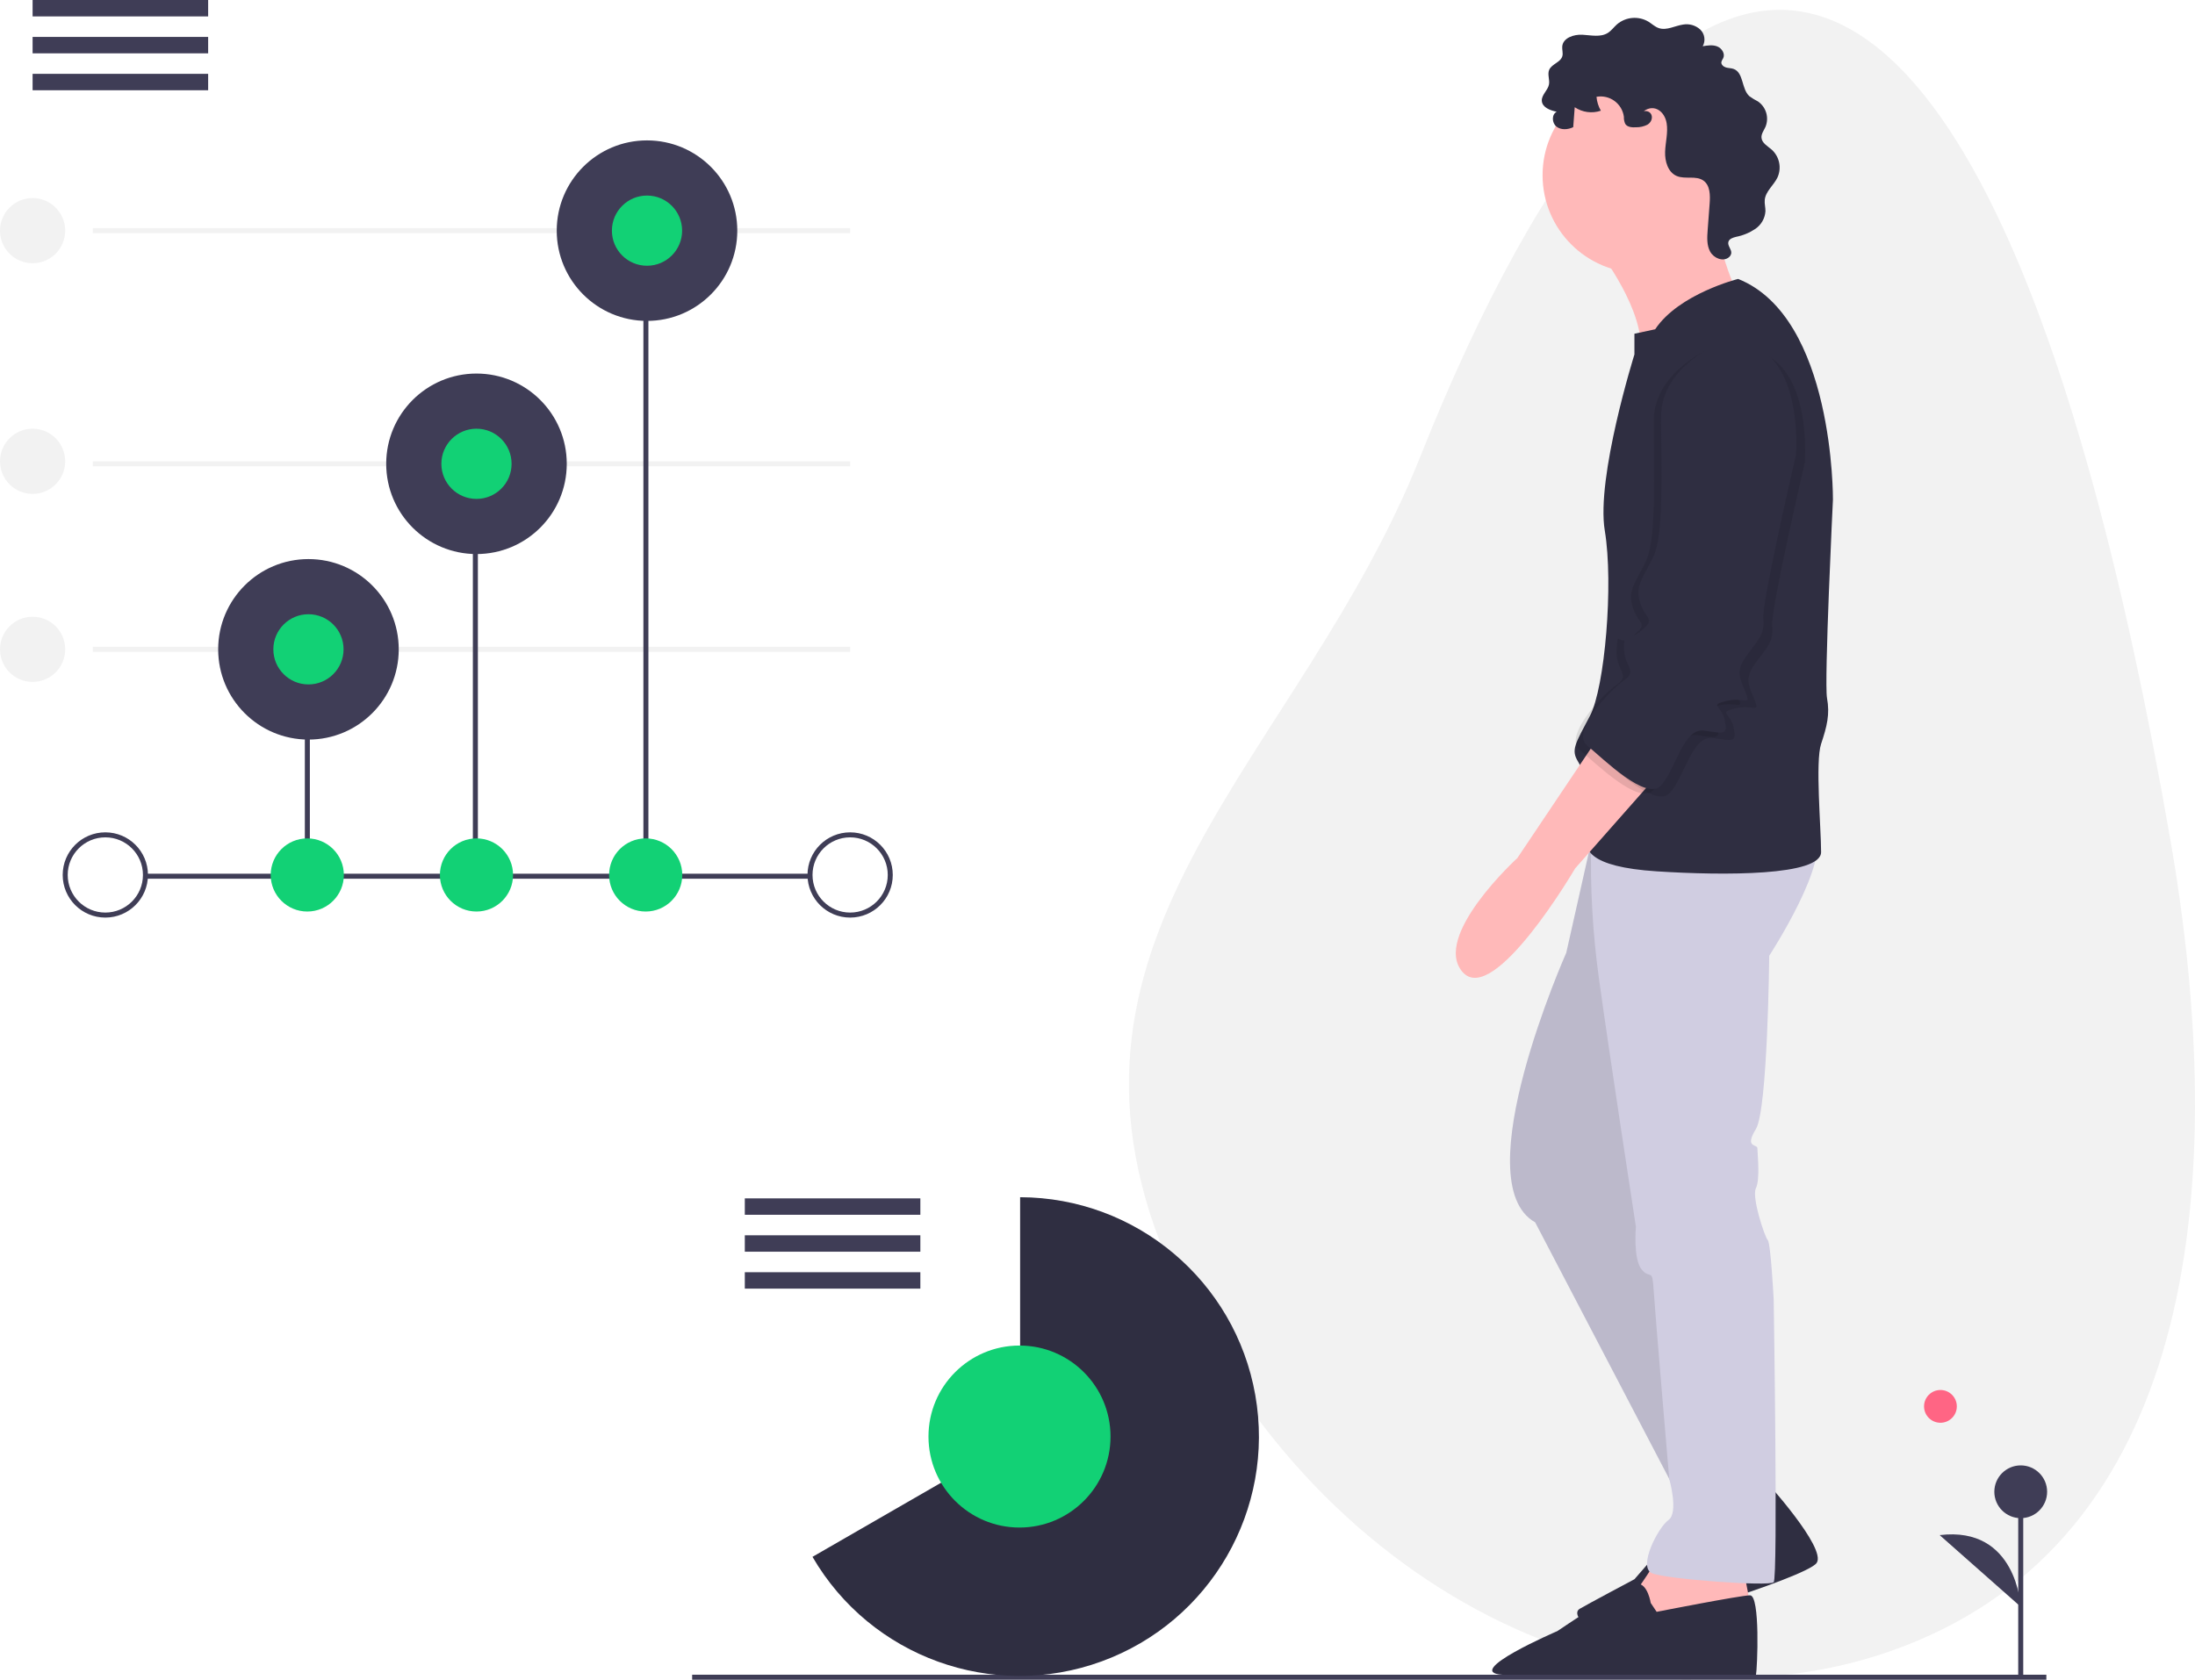
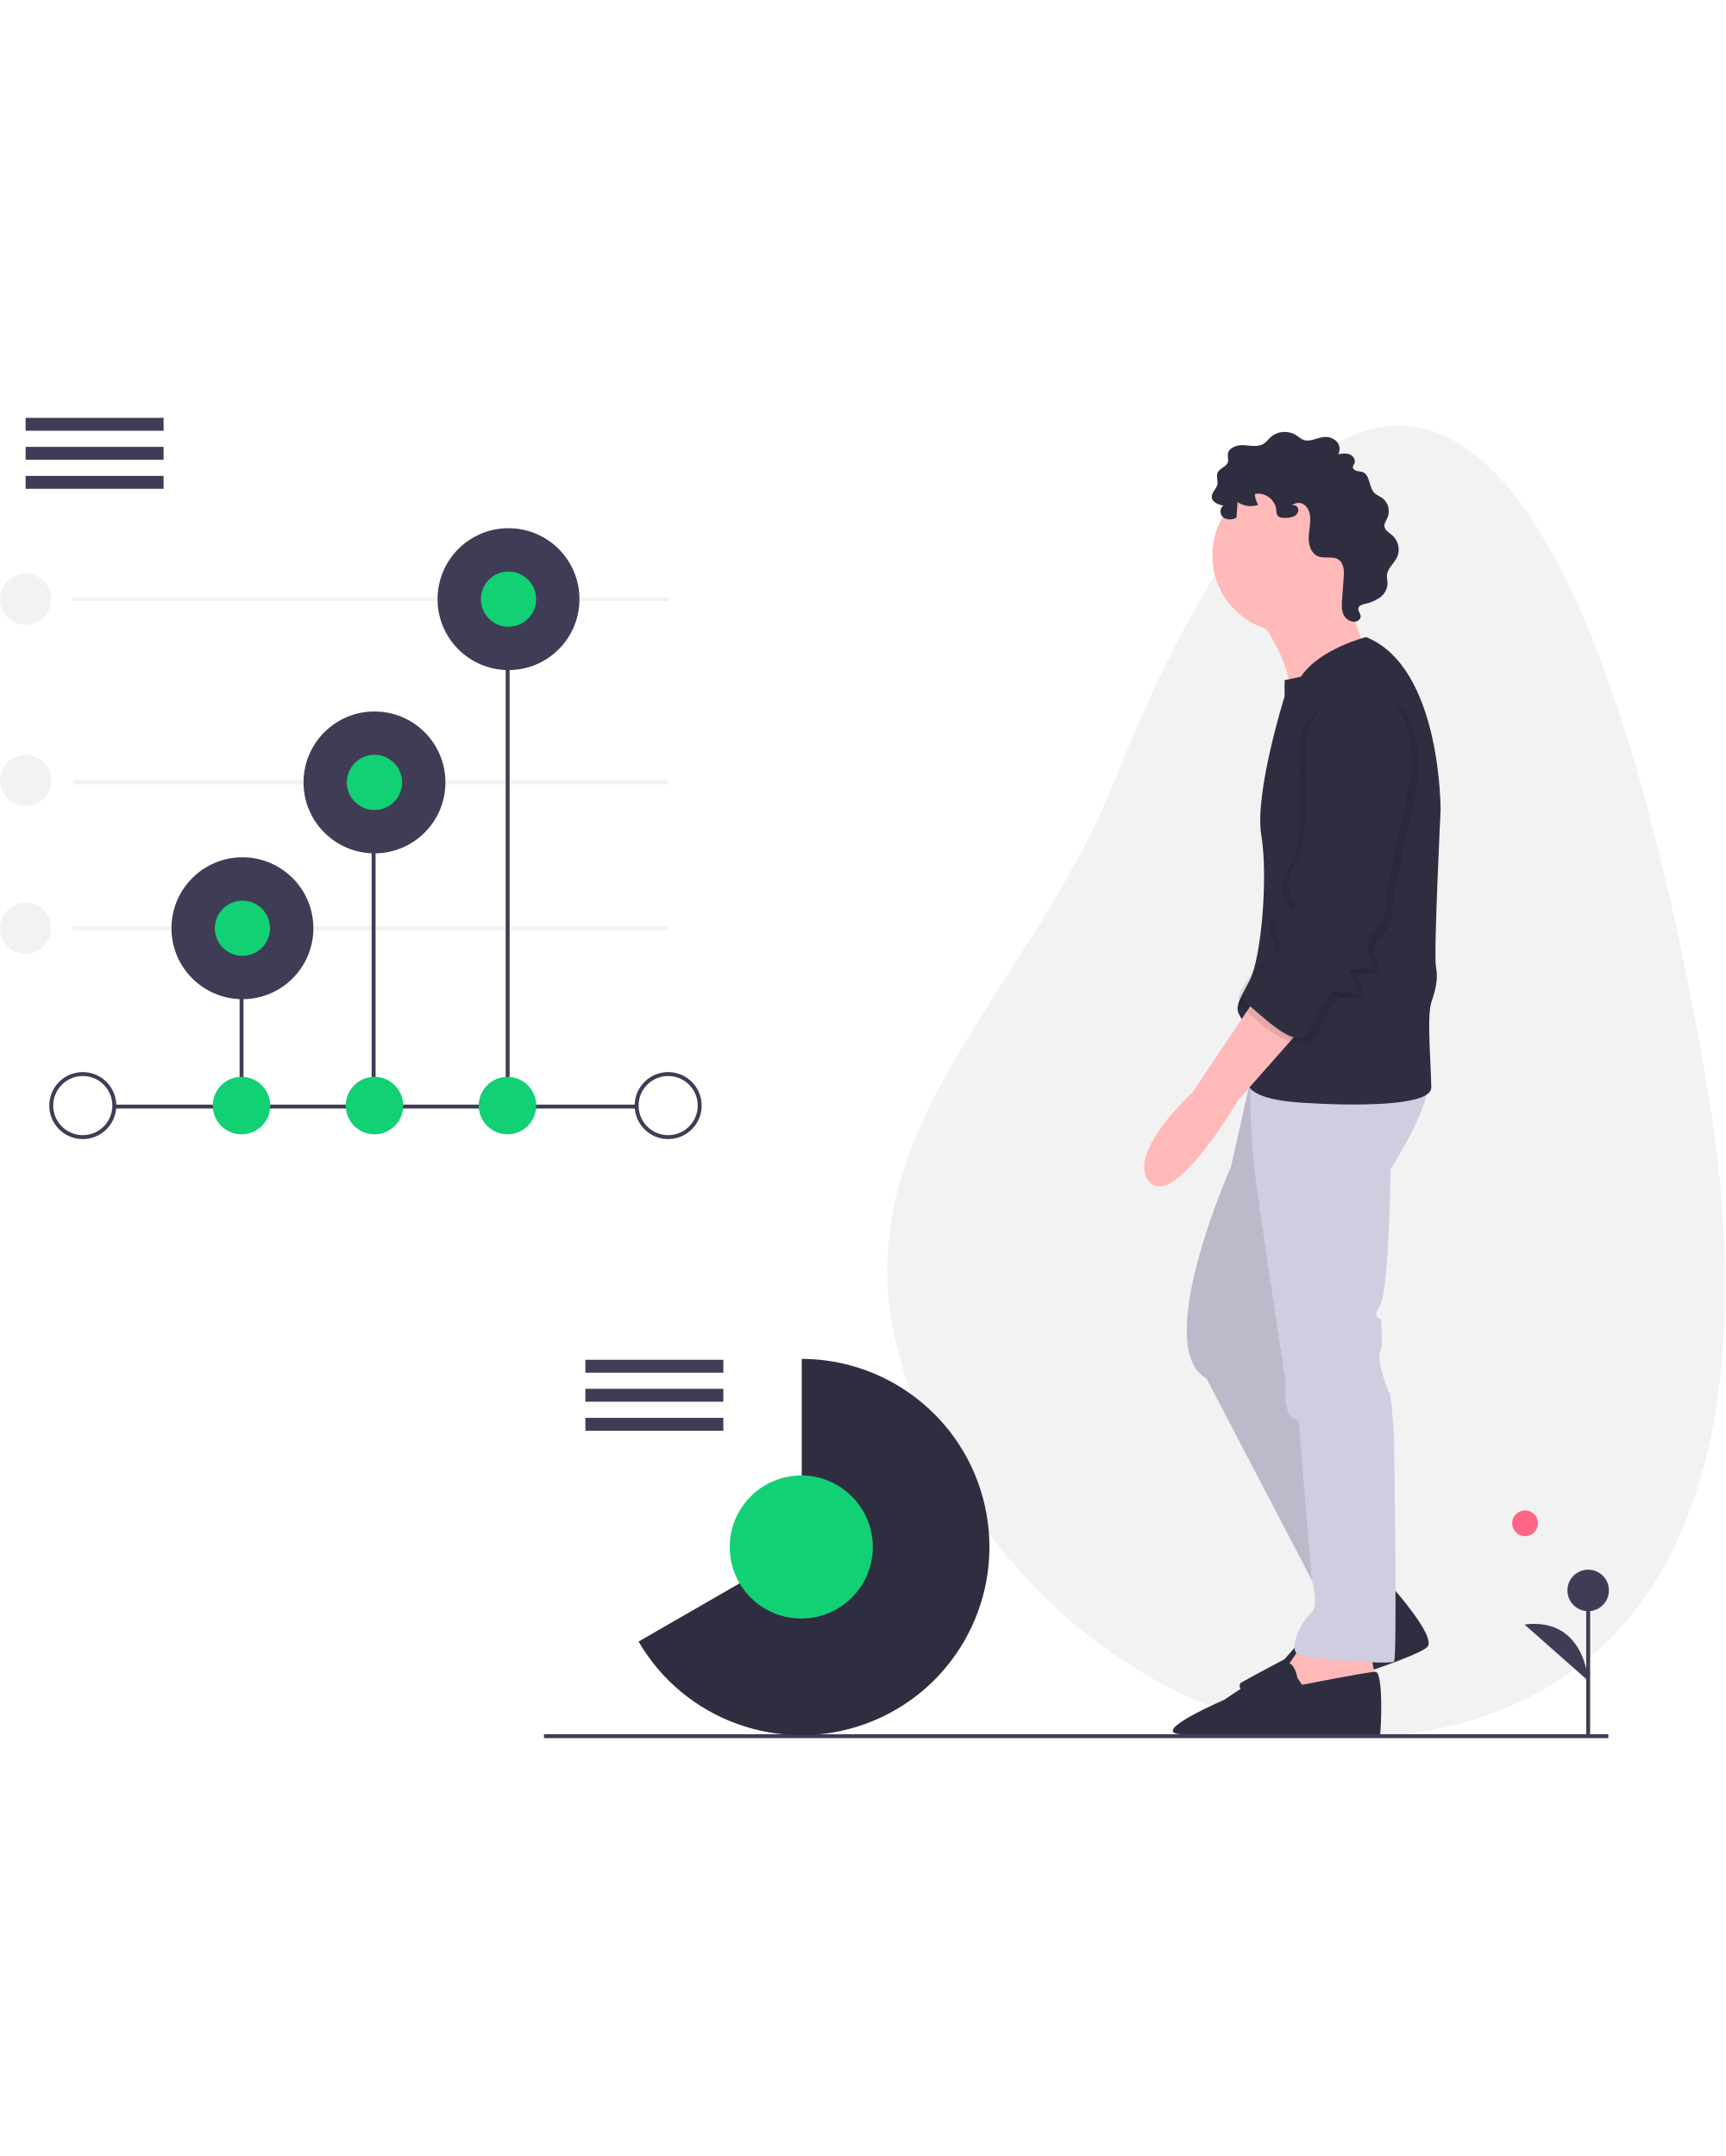
- <svg xmlns="http://www.w3.org/2000/svg" id="b5da43ee-4db6-4572-93dd-5b4f02b5d8d8" data-name="Layer 1" width="875.274" height="670" viewBox="0 0 875.274 670">
+ <svg xmlns="http://www.w3.org/2000/svg" id="b5da43ee-4db6-4572-93dd-5b4f02b5d8d8" data-name="Layer 1" width="240" height="300" viewBox="0 0 875.274 670">
  <path d="M1027.74,449.659c24.034,138.018,9.383,273.758-101.108,320.04S682.267,747.732,627.616,617.261,680.851,417.544,728.724,297.221C825.938,52.88,953.104,21.046,1027.74,449.659Z" transform="translate(-162.363 -115.1097)" fill="#f2f2f2" />
  <circle cx="773.764" cy="560.97" r="6.535" fill="#ff6584" />
  <line x1="805.782" y1="669.443" x2="805.782" y2="595.031" fill="#3f3d56" stroke="#3f3d56" stroke-miterlimit="10" stroke-width="2" />
  <circle cx="805.782" cy="595.031" r="10.523" fill="#3f3d56" />
  <path d="M968.145,756.002s-1.503-32.332-32.32-28.574" transform="translate(-162.363 -115.1097)" fill="#3f3d56" />
  <line x1="37" y1="92" x2="339" y2="92" fill="none" stroke="#f2f2f2" stroke-miterlimit="10" stroke-width="2" />
  <line x1="37" y1="185" x2="339" y2="185" fill="none" stroke="#f2f2f2" stroke-miterlimit="10" stroke-width="2" />
  <line x1="37" y1="259" x2="339" y2="259" fill="none" stroke="#f2f2f2" stroke-miterlimit="10" stroke-width="2" />
  <line x1="57.5" y1="349.5" x2="322.5" y2="349.5" fill="none" stroke="#3f3d56" stroke-miterlimit="10" stroke-width="2" />
  <circle cx="42" cy="349" r="16" fill="none" stroke="#3f3d56" stroke-miterlimit="10" stroke-width="2" />
  <line x1="122.559" y1="349" x2="122.559" y2="259" fill="none" stroke="#3f3d56" stroke-miterlimit="10" stroke-width="2" />
  <line x1="189.559" y1="349" x2="189.559" y2="185" fill="none" stroke="#3f3d56" stroke-miterlimit="10" stroke-width="2" />
  <line x1="257.559" y1="349" x2="257.559" y2="92" fill="none" stroke="#3f3d56" stroke-miterlimit="10" stroke-width="2" />
  <circle cx="122.529" cy="349" r="14.588" fill="#12d175" />
  <circle cx="190" cy="349" r="14.588" fill="#12d175" />
  <circle cx="257.471" cy="349" r="14.588" fill="#12d175" />
  <circle cx="339" cy="349" r="16" fill="none" stroke="#3f3d56" stroke-miterlimit="10" stroke-width="2" />
  <circle cx="123" cy="259" r="36" fill="#3f3d56" />
  <circle cx="190" cy="185" r="36" fill="#3f3d56" />
  <circle cx="258" cy="92" r="36" fill="#3f3d56" />
  <circle cx="258" cy="92" r="14" fill="#12d175" />
  <circle cx="190" cy="185" r="14" fill="#12d175" />
  <circle cx="123" cy="259" r="14" fill="#12d175" />
  <circle cx="13" cy="92" r="13" fill="#f2f2f2" />
  <circle cx="13" cy="184" r="13" fill="#f2f2f2" />
  <circle cx="13" cy="259" r="13" fill="#f2f2f2" />
  <rect x="13" width="70" height="6.545" fill="#3f3d56" />
  <rect x="13" y="14.727" width="70" height="6.545" fill="#3f3d56" />
  <rect x="13" y="29.455" width="70" height="6.545" fill="#3f3d56" />
  <path d="M799.926,215.141s18.904,24.22,16.541,41.352S855.455,232.863,855.455,232.863s-14.178-29.537-6.498-43.714S799.926,215.141,799.926,215.141Z" transform="translate(-162.363 -115.1097)" fill="#ffb9b9" />
  <path d="M866.088,705.452s24.811,27.174,20.676,33.081-76.796,28.355-85.066,27.174-12.405-7.089-9.452-8.861S814.103,745.031,814.103,745.031l15.95-18.313s11.815-6.498,11.815-10.043S866.088,705.452,866.088,705.452Z" transform="translate(-162.363 -115.1097)" fill="#2f2e41" />
  <path d="M824.146,735.579s-9.452,15.359-11.224,15.95,8.861,21.857,8.861,21.857l24.811-7.68,13.587-11.224-2.954-15.359Z" transform="translate(-162.363 -115.1097)" fill="#ffb9b9" />
  <path d="M798.744,442.574l-11.815,52.576s-40.761,91.564-12.405,107.514l62.027,118.738,33.081-14.768-55.529-121.692L839.505,444.937Z" transform="translate(-162.363 -115.1097)" fill="#d0cde1" />
  <path d="M798.744,442.574l-11.815,52.576s-40.761,91.564-12.405,107.514l62.027,118.738,33.081-14.768-55.529-121.692L839.505,444.937Z" transform="translate(-162.363 -115.1097)" opacity="0.1" />
  <path d="M802.879,450.844h-5.994a333.981,333.981,0,0,0,3.04,54.348c4.135,30.128,14.768,99.244,14.768,99.244s-1.181,12.996,2.363,17.131,4.135-1.181,4.726,8.27,6.203,75.167,6.203,75.167,3.84,13.443-.295,16.397-12.405,18.904-6.498,21.267,46.668,5.317,48.44,3.544,0-112.831,0-112.831-1.181-22.448-2.363-23.629-6.498-17.131-4.726-20.676.591-14.178.591-15.95-5.317,0-.591-7.68,5.317-69.116,5.317-69.116,25.402-38.989,17.722-49.031Z" transform="translate(-162.363 -115.1097)" fill="#d0cde1" />
  <circle cx="654.103" cy="69.903" r="38.989" fill="#ffb9b9" />
  <path d="M855.455,226.365s-23.629,5.907-33.081,20.085l-8.27,1.772v8.27s-15.359,49.031-11.815,70.298,0,62.618-5.907,73.842-7.68,13.587-4.726,18.313,7.089,20.676,4.135,27.765,0,14.178,27.174,15.95,65.572,1.772,65.572-7.68-2.363-36.035,0-43.124,3.544-11.815,2.363-18.313,2.363-79.159,2.363-79.159S893.853,241.724,855.455,226.365Z" transform="translate(-162.363 -115.1097)" fill="#2f2e41" />
  <path d="M799.926,408.902l-32.49,48.44s-34.263,31.309-21.857,45.487S790.474,461.478,790.474,461.478l35.444-40.17Z" transform="translate(-162.363 -115.1097)" fill="#ffb9b9" />
  <path d="M820.602,754.483s-1.181-7.68-5.317-7.68-31.9,18.904-31.9,18.904-38.115,16.397-22.022,17.403c16,1,100.59,3.273,101.181.319s1.772-32.081-2.363-31.99-37.216,6.589-37.216,6.589Z" transform="translate(-162.363 -115.1097)" fill="#2f2e41" />
  <path d="M819.24,164.871a9.779,9.779,0,0,1-4.456,1.007c-1.593.091-3.496-.008-4.343-1.36a6.221,6.221,0,0,1-.542-2.837,9.346,9.346,0,0,0-10.922-7.96,13.445,13.445,0,0,0,1.741,5.543,11.855,11.855,0,0,1-10.422-1.387l-.6,7.957c-2.119,1.013-4.834,1.224-6.682-.226s-1.996-4.851.094-5.923c-2.582-.538-5.74-1.695-5.93-4.326-.173-2.4,2.375-4.157,2.844-6.518.383-1.925-.673-4.018.074-5.833.981-2.385,4.544-2.997,5.258-5.474.364-1.262-.16-2.611-.035-3.919.327-3.423,4.63-4.844,8.063-4.649s7.18,1.106,10.096-.715c1.414-.883,2.402-2.297,3.644-3.408a10.823,10.823,0,0,1,12.568-1.093c1.381.859,2.585,2.048,4.125,2.57,3.151,1.068,6.438-.953,9.733-1.418a8.086,8.086,0,0,1,6.779,1.964,5.549,5.549,0,0,1,1.01,6.686c1.933-.326,3.981-.642,5.802.082s3.213,2.905,2.371,4.675a6.056,6.056,0,0,0-.735,1.501c-.171,1.03.82,1.91,1.822,2.205s2.088.24,3.068.599c4.049,1.482,3.078,7.955,6.265,10.86a25.416,25.416,0,0,0,3.455,2.113,8.406,8.406,0,0,1,2.964,10.156c-.639,1.415-1.709,2.765-1.58,4.311.181,2.17,2.505,3.358,4.137,4.799a9.625,9.625,0,0,1,2.24,11.05c-1.5,3.128-4.747,5.499-5.077,8.953-.143,1.501.308,3.0.282,4.507a9.287,9.287,0,0,1-3.992,7.012,20.765,20.765,0,0,1-7.663,3.189c-1.288.308-2.824.791-3.136,2.078-.37,1.526,1.333,2.914,1.157,4.474a2.595,2.595,0,0,1-1.042,1.686c-2.304,1.802-5.951.257-7.361-2.307s-1.229-5.671-1.011-8.588l.795-10.608c.247-3.301.224-7.22-2.467-9.148-2.975-2.131-7.307-.406-10.671-1.846-3.505-1.501-4.763-5.892-4.621-9.702s1.233-7.627.605-11.388c-.778-4.661-4.924-7.794-9.111-4.773C821.512,158.939,822.148,163.161,819.24,164.871Z" transform="translate(-162.363 -115.1097)" fill="#2f2e41" />
  <path d="M851.911,254.72s-23.629,9.452-23.629,29.537,1.181,46.668-2.954,55.529-7.68,11.815-5.317,18.904,6.498,5.907,0,11.224-5.907-3.544-6.498,5.317,5.907,10.043,0,14.178-21.267,20.676-14.768,25.992,23.629,22.448,29.537,15.95,8.861-23.039,17.131-21.857,9.452,1.772,8.27-4.135-6.498-5.907.591-7.68,10.043,2.363,7.68-3.544-4.135-8.27.591-14.768,7.089-8.27,6.498-14.768,12.996-64.981,12.996-64.981S886.173,249.994,851.911,254.72Z" transform="translate(-162.363 -115.1097)" opacity="0.1" />
  <path d="M845.412,253.538S821.783,262.99,821.783,283.075s1.181,46.668-2.954,55.529-7.68,11.815-5.317,18.904,6.498,5.907,0,11.224-5.907-3.544-6.498,5.317,5.907,10.043,0,14.178-21.267,20.676-14.768,25.992,23.629,22.448,29.537,15.95,8.861-23.039,17.131-21.857,9.452,1.772,8.27-4.135-6.498-5.907.591-7.68,10.043,2.363,7.68-3.544-4.135-8.27.591-14.768,7.089-8.27,6.498-14.768,12.996-64.981,12.996-64.981S879.675,248.813,845.412,253.538Z" transform="translate(-162.363 -115.1097)" opacity="0.1" />
  <path d="M848.366,251.766s-23.629,9.452-23.629,29.537,1.181,46.668-2.954,55.529-7.68,11.815-5.317,18.904,6.498,5.907,0,11.224-5.907-3.544-6.498,5.317,5.907,10.043,0,14.178-21.267,20.676-14.768,25.992,23.629,22.448,29.537,15.95,8.861-23.039,17.131-21.857,9.452,1.772,8.27-4.135-6.498-5.907.591-7.68,10.043,2.363,7.68-3.544-4.135-8.27.591-14.768,7.089-8.27,6.498-14.768,12.996-64.981,12.996-64.981S882.629,247.04,848.366,251.766Z" transform="translate(-162.363 -115.1097)" fill="#2f2e41" />
  <line x1="816" y1="669" x2="276" y2="669" fill="none" stroke="#3f3d56" stroke-miterlimit="10" stroke-width="2" />
  <rect x="297" y="478" width="70" height="6.545" fill="#3f3d56" />
  <rect x="297" y="492.727" width="70" height="6.545" fill="#3f3d56" />
  <rect x="297" y="507.455" width="70" height="6.545" fill="#3f3d56" />
  <path d="M569.145,592.647V688.36l-82.794,47.733a95.471,95.471,0,1,0,82.794-143.446Z" transform="translate(-162.363 -115.1097)" fill="#2f2e41" />
  <circle cx="406.533" cy="573.002" r="36.297" fill="#12d175" />
</svg>
